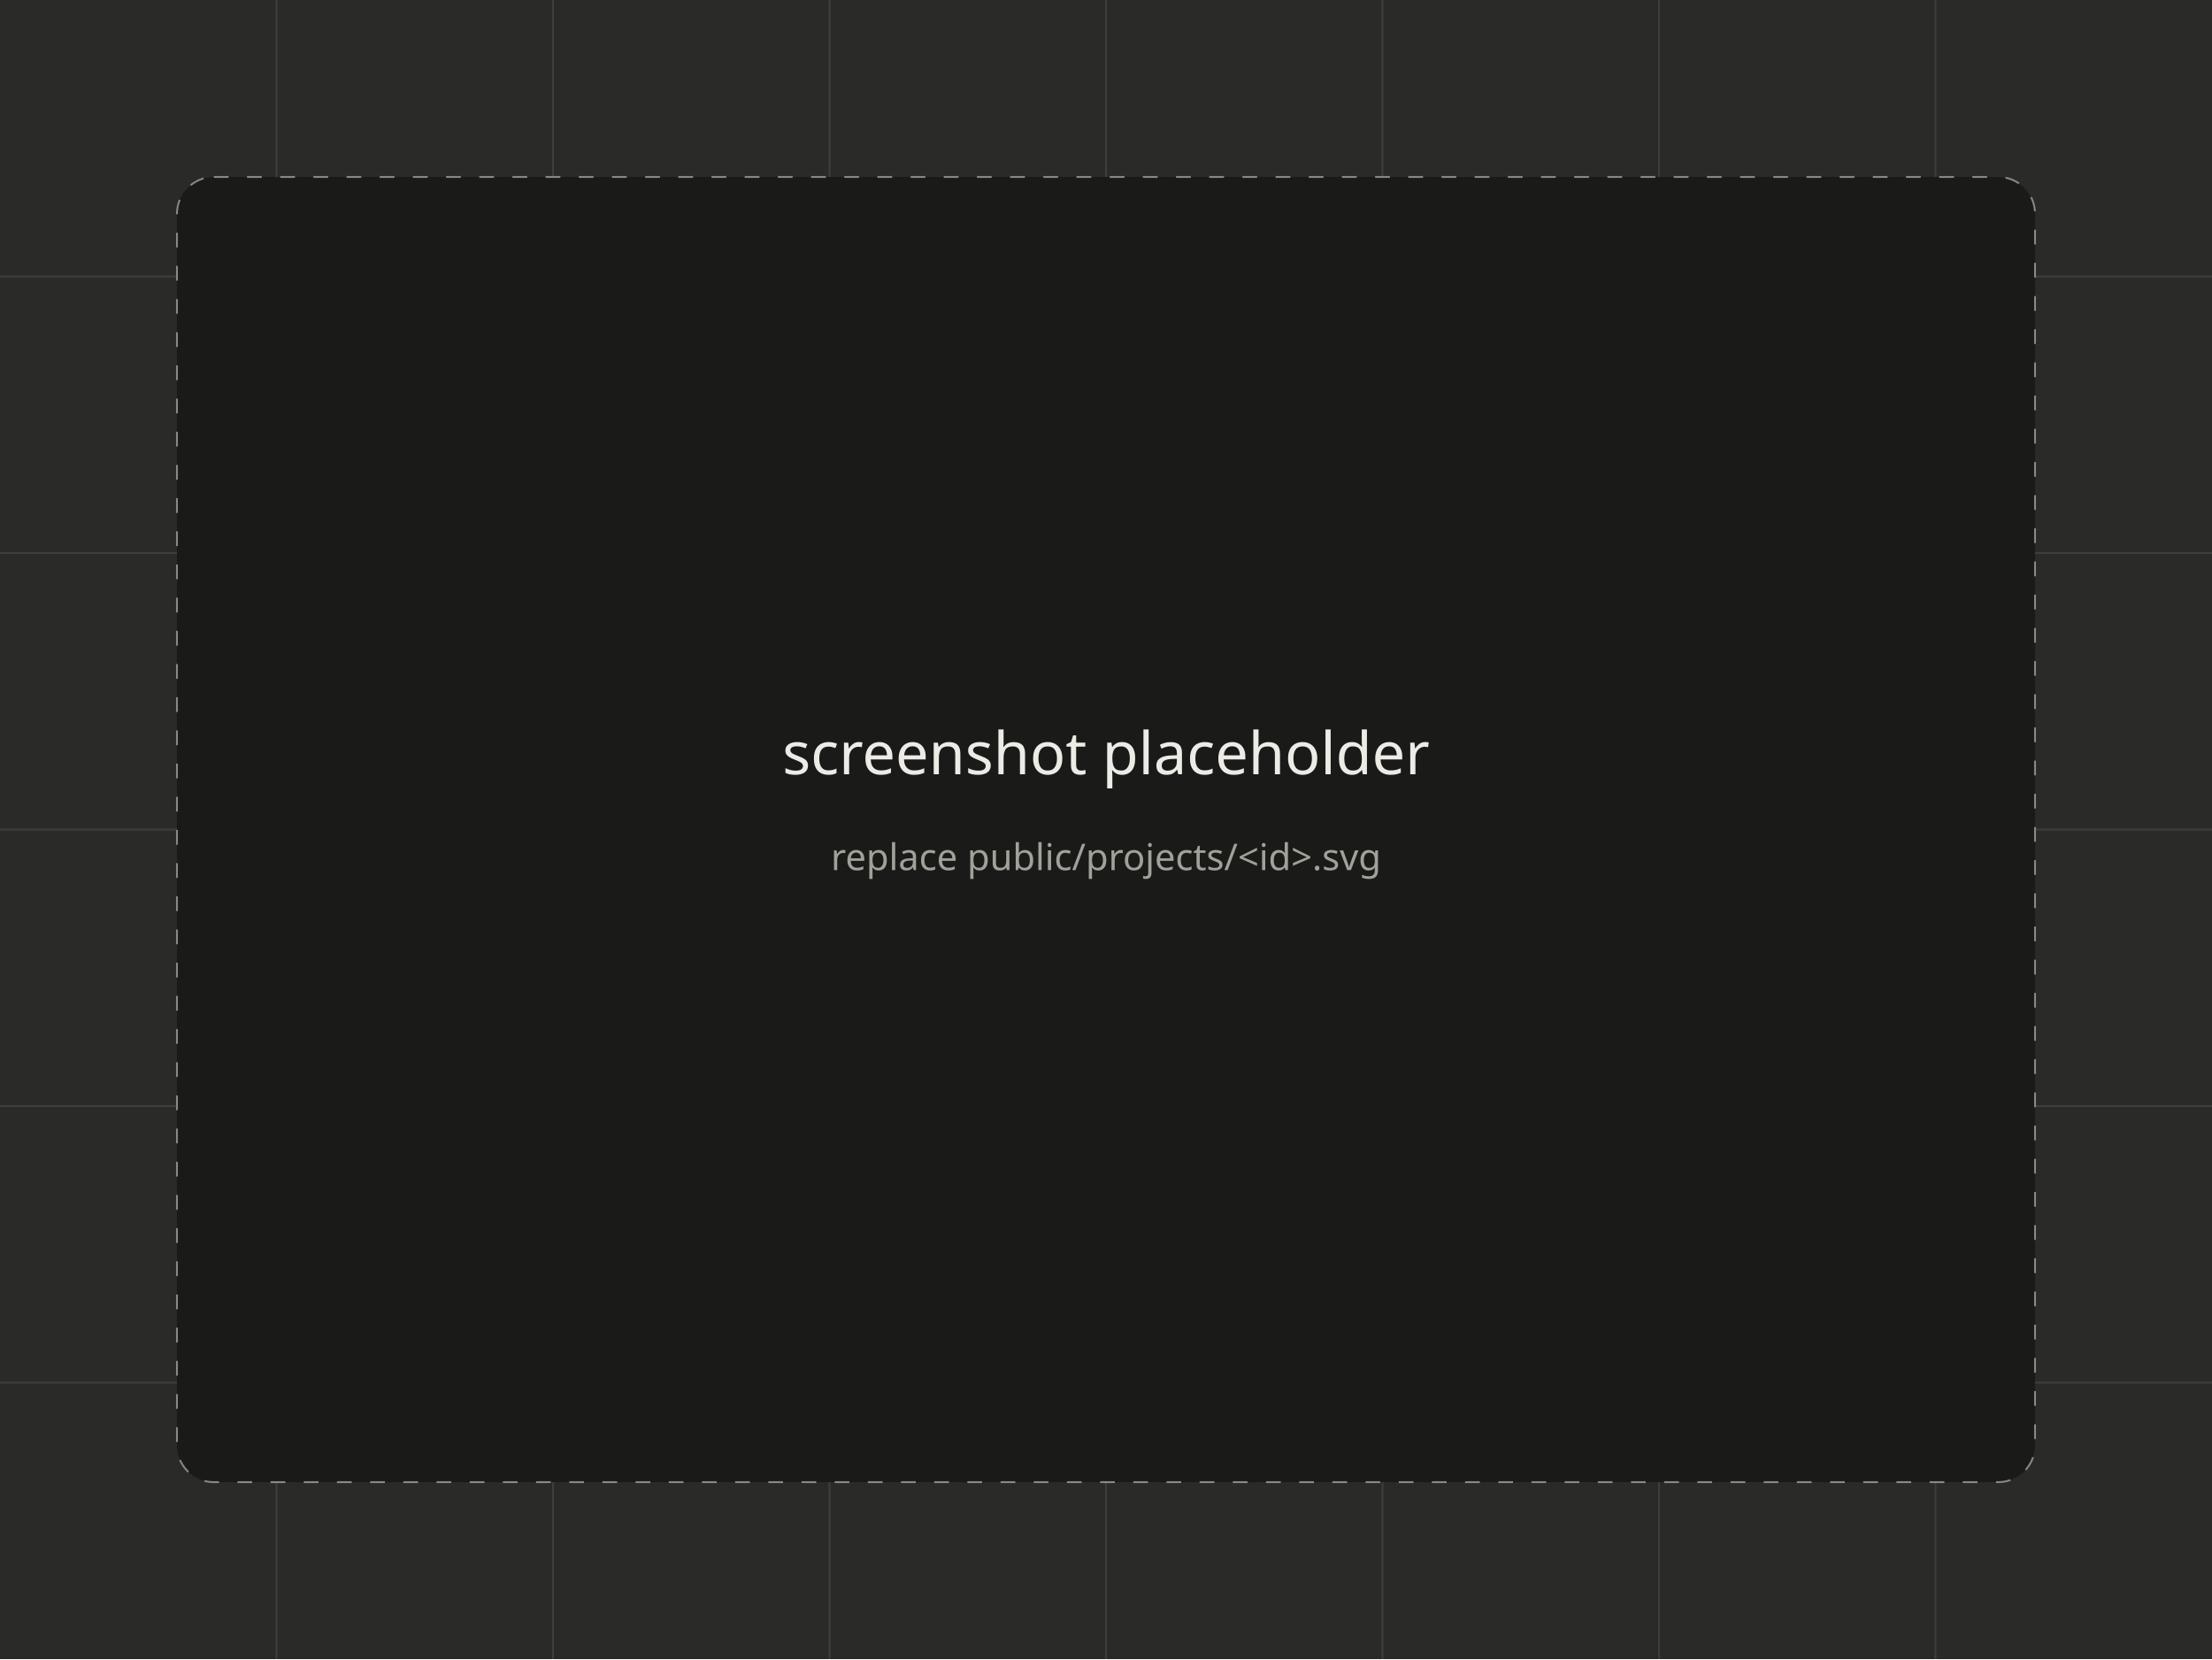
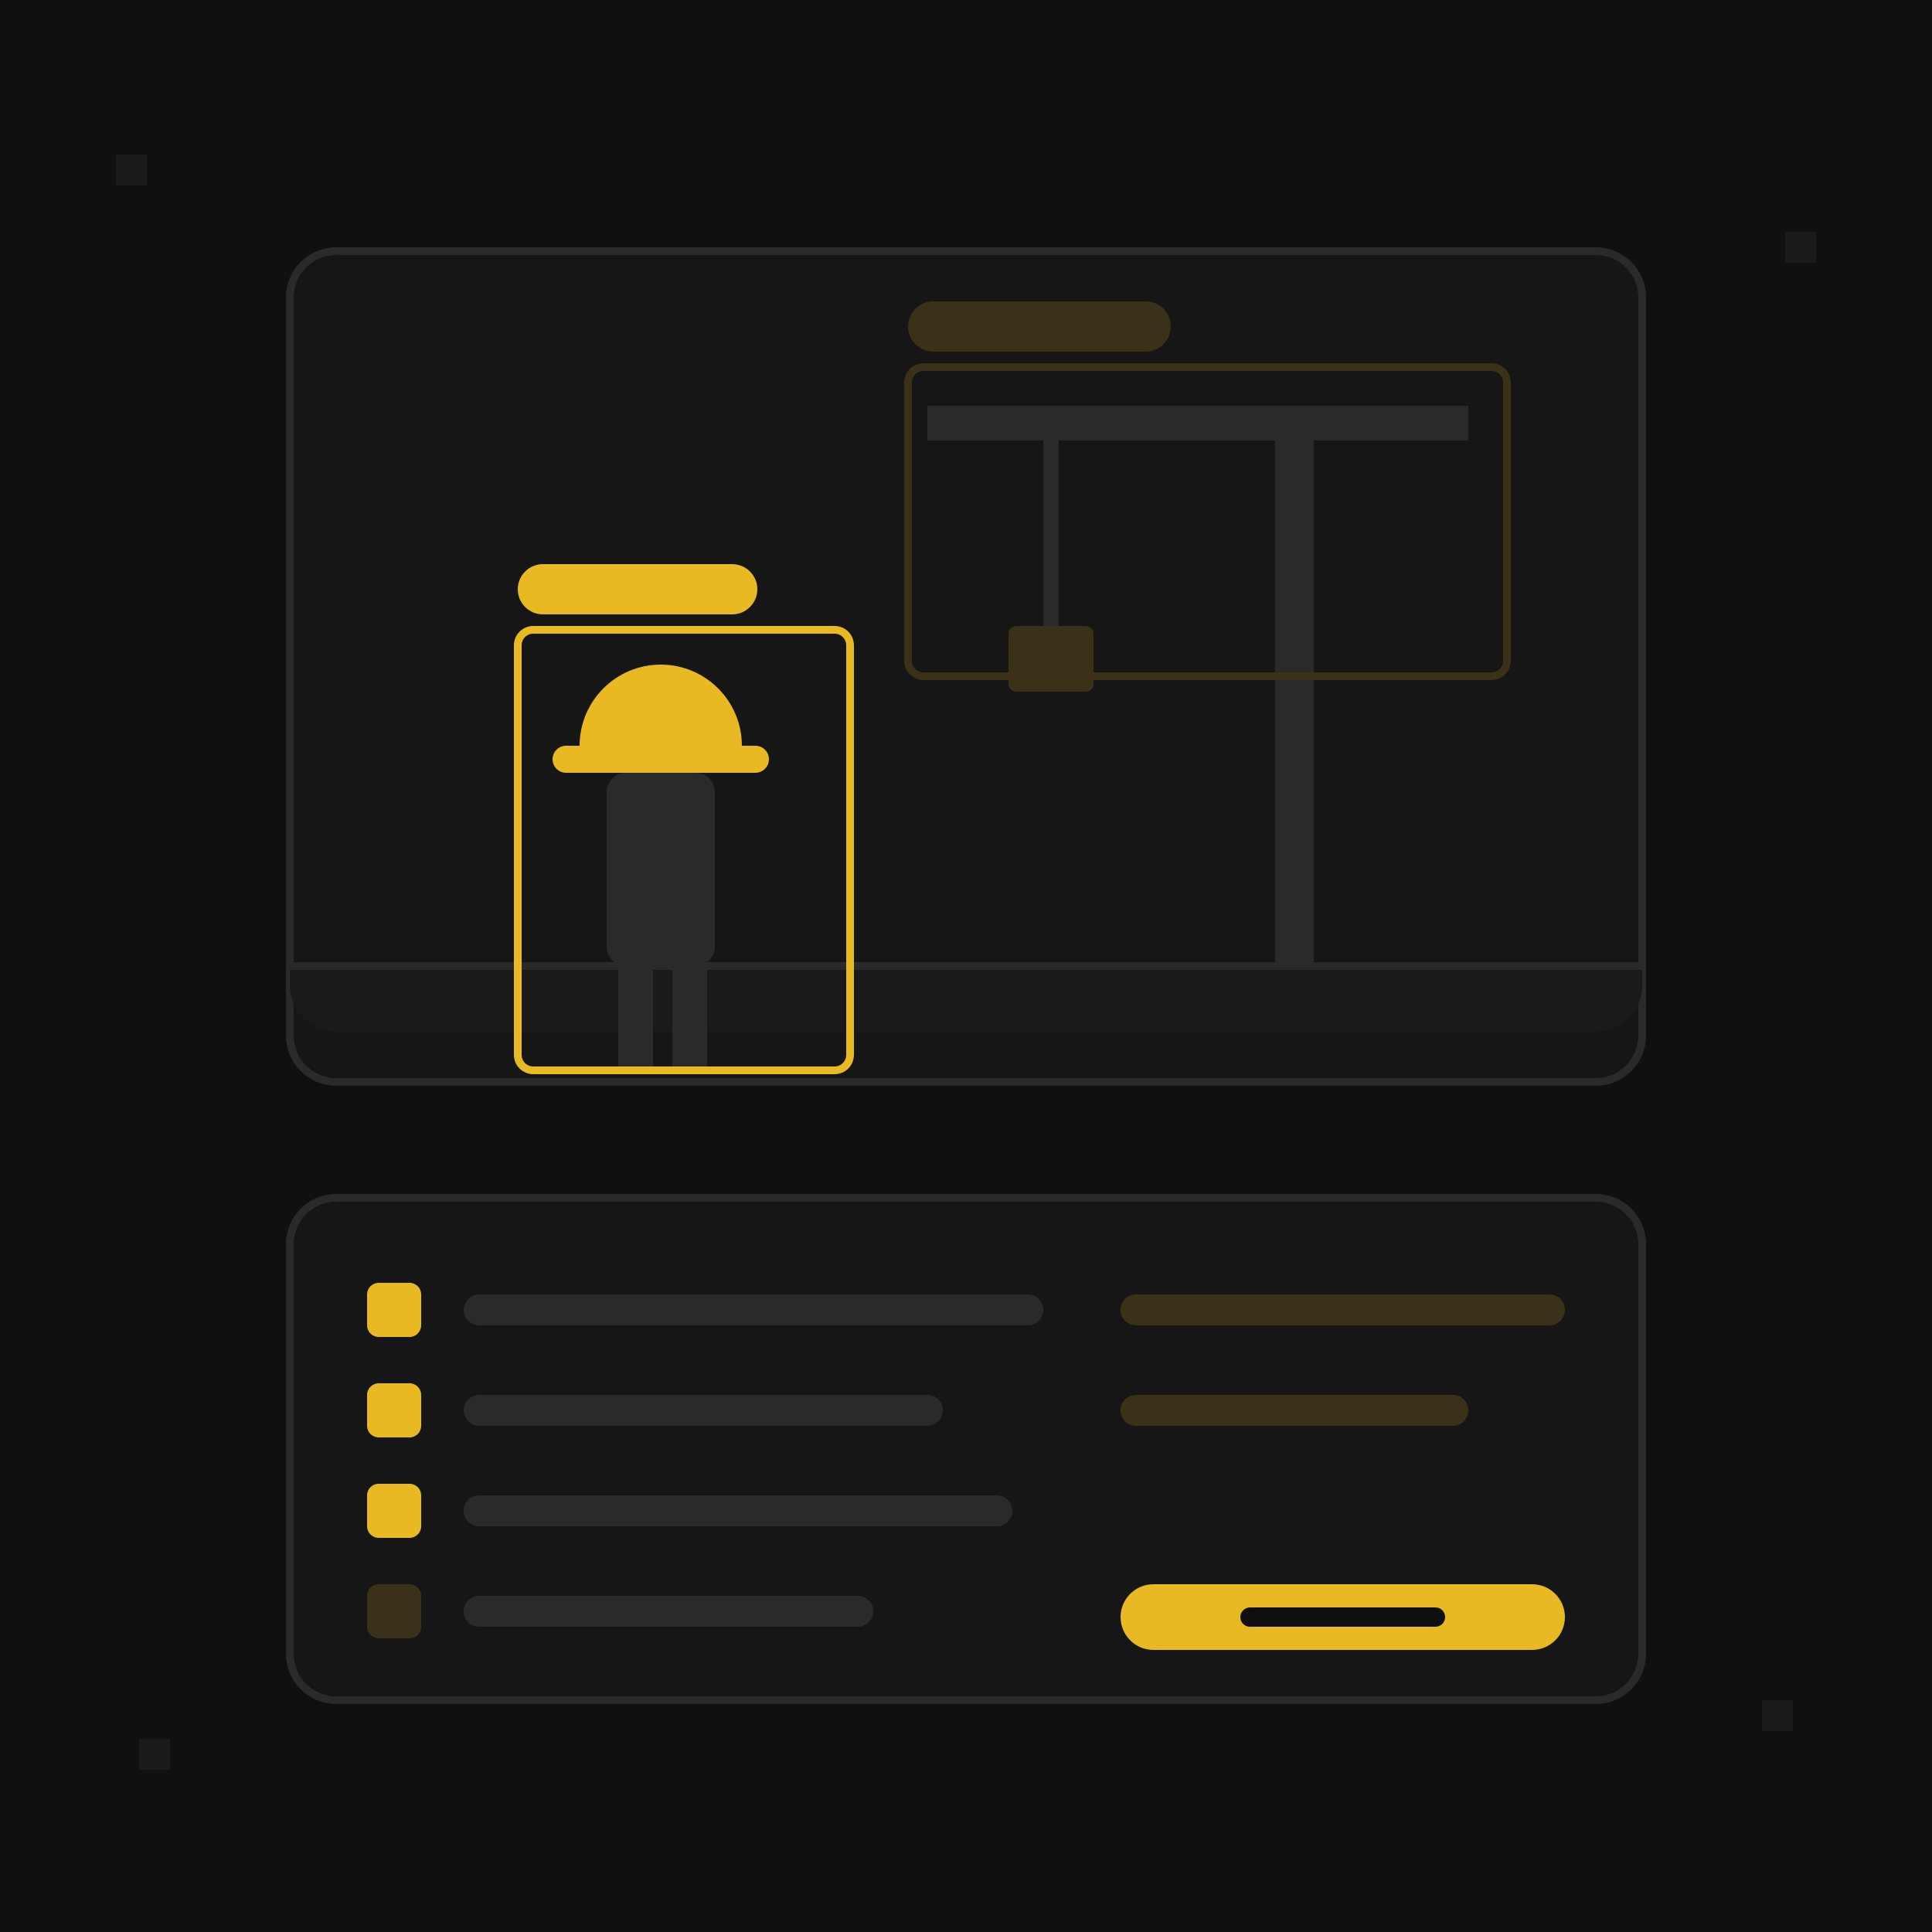
- <svg xmlns="http://www.w3.org/2000/svg" viewBox="0 0 1200 900" role="img" aria-label="Project screenshot placeholder">
-   <rect width="1200" height="900" fill="#2a2a28" />
-   <g stroke="#3f3f3a" stroke-width="1">
-     <path d="M0 150h1200M0 300h1200M0 450h1200M0 600h1200M0 750h1200" />
-     <path d="M150 0v900M300 0v900M450 0v900M600 0v900M750 0v900M900 0v900M1050 0v900" />
+ <svg xmlns="http://www.w3.org/2000/svg" viewBox="0 0 1000 1000" role="img" aria-label="Construction safety inspection illustration">
+   <rect width="1000" height="1000" fill="#101010" />
+   <g fill="#1a1a1a">
+     <rect x="60" y="80" width="16" height="16" />
+     <rect x="924" y="120" width="16" height="16" />
+     <rect x="72" y="900" width="16" height="16" />
+     <rect x="912" y="880" width="16" height="16" />
  </g>
-   <rect x="96" y="96" width="1008" height="708" rx="20" fill="#1a1a18" stroke="#8a8880" stroke-dasharray="8 10" />
-   <text x="600" y="420" text-anchor="middle" fill="#edebe6" font-family="ui-sans-serif, system-ui, sans-serif" font-size="32">screenshot placeholder</text>
-   <text x="600" y="472" text-anchor="middle" fill="#a1a099" font-family="ui-sans-serif, system-ui, sans-serif" font-size="20">replace public/projects/&lt;id&gt;.svg</text>
+   <rect x="150" y="130" width="700" height="430" rx="24" fill="#161616" stroke="#2a2a2a" stroke-width="4" />
+   <path d="M150 500h700v10a24 24 0 0 1-24 24H174a24 24 0 0 1-24-24z" fill="#1a1a1a" />
+   <line x1="150" y1="500" x2="850" y2="500" stroke="#2a2a2a" stroke-width="4" />
+   <rect x="660" y="210" width="20" height="290" fill="#2a2a2a" />
+   <rect x="480" y="210" width="280" height="18" fill="#2a2a2a" />
+   <rect x="540" y="228" width="8" height="96" fill="#2a2a2a" />
+   <rect x="522" y="324" width="44" height="34" rx="4" fill="#3a3118" />
+   <path d="M300 386a42 42 0 0 1 84 0z" fill="#e8b923" />
+   <rect x="286" y="386" width="112" height="14" rx="7" fill="#e8b923" />
+   <rect x="314" y="400" width="56" height="100" rx="10" fill="#2a2a2a" />
+   <rect x="320" y="500" width="18" height="56" fill="#2a2a2a" />
+   <rect x="348" y="500" width="18" height="56" fill="#2a2a2a" />
+   <rect x="268" y="326" width="172" height="228" rx="8" fill="none" stroke="#e8b923" stroke-width="4" />
+   <rect x="470" y="190" width="310" height="160" rx="8" fill="none" stroke="#3a3118" stroke-width="4" />
+   <rect x="268" y="292" width="124" height="26" rx="13" fill="#e8b923" />
+   <rect x="470" y="156" width="136" height="26" rx="13" fill="#3a3118" />
+   <rect x="150" y="620" width="700" height="260" rx="24" fill="#161616" stroke="#2a2a2a" stroke-width="4" />
+   <g>
+     <rect x="190" y="664" width="28" height="28" rx="6" fill="#e8b923" />
+     <rect x="190" y="716" width="28" height="28" rx="6" fill="#e8b923" />
+     <rect x="190" y="768" width="28" height="28" rx="6" fill="#e8b923" />
+     <rect x="190" y="820" width="28" height="28" rx="6" fill="#3a3118" />
+   </g>
+   <g fill="#2a2a2a">
+     <rect x="240" y="670" width="300" height="16" rx="8" />
+     <rect x="240" y="722" width="248" height="16" rx="8" />
+     <rect x="240" y="774" width="284" height="16" rx="8" />
+     <rect x="240" y="826" width="212" height="16" rx="8" />
+   </g>
+   <rect x="580" y="670" width="230" height="16" rx="8" fill="#3a3118" />
+   <rect x="580" y="722" width="180" height="16" rx="8" fill="#3a3118" />
+   <rect x="580" y="820" width="230" height="34" rx="17" fill="#e8b923" />
+   <rect x="642" y="832" width="106" height="10" rx="5" fill="#101010" />
</svg>
